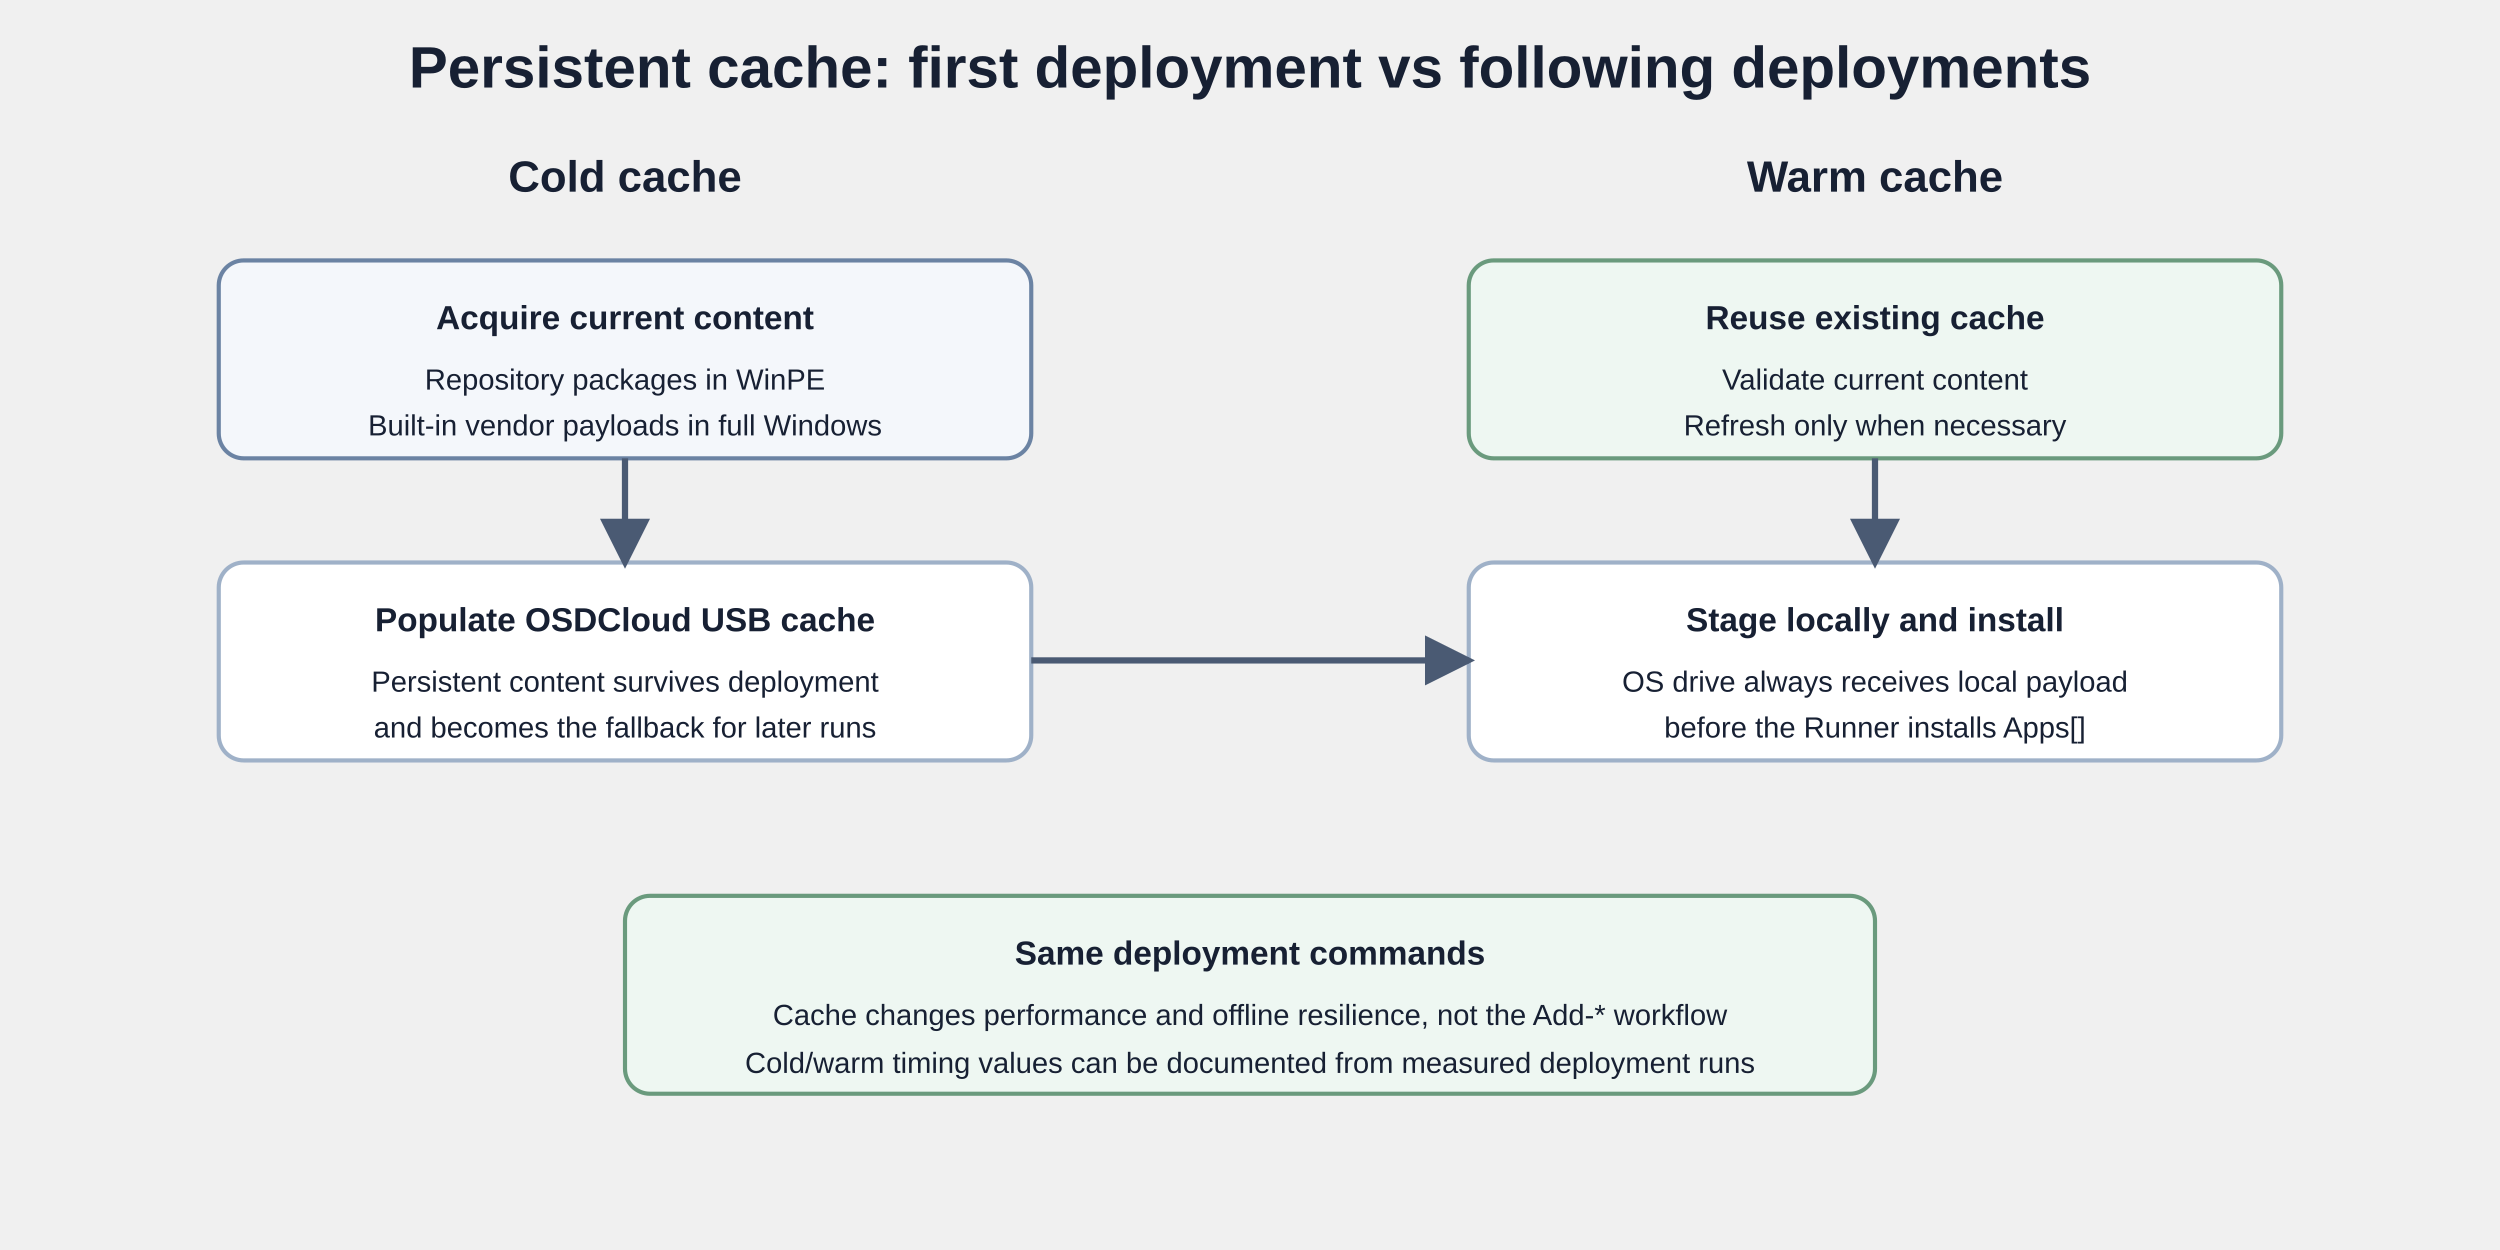
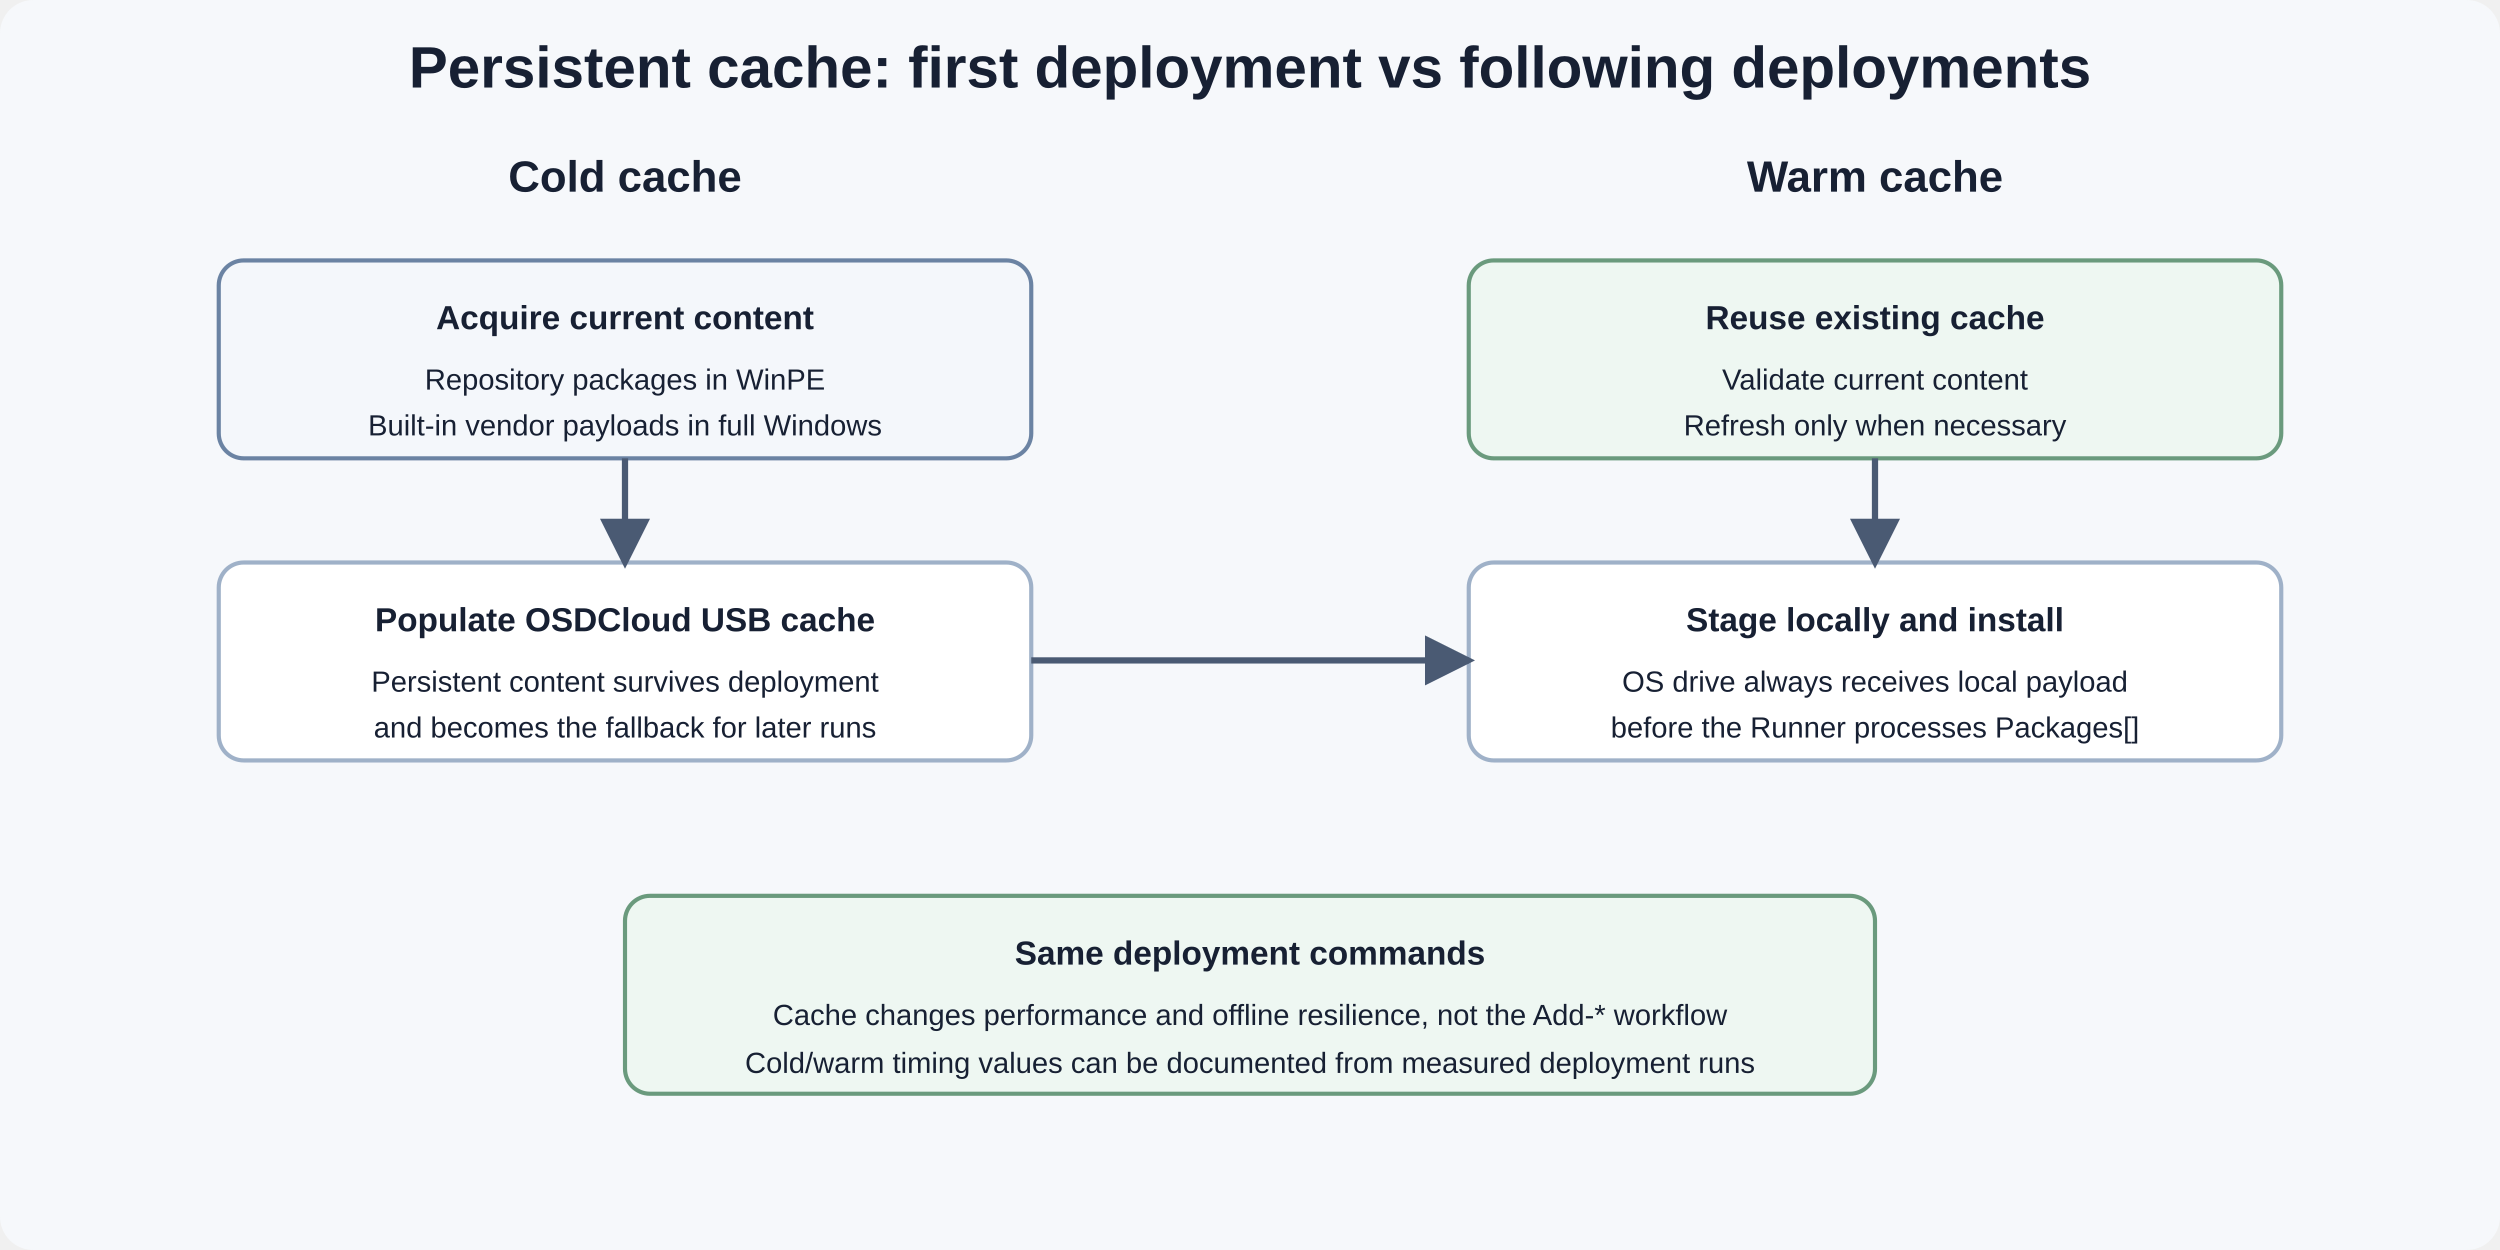
<svg xmlns="http://www.w3.org/2000/svg" width="1200" height="600" viewBox="0 0 1200 600" role="img" aria-labelledby="title desc">
+   <rect width="100%" height="100%" rx="16" fill="#f6f8fb" />
  <style>text{font-family:Segoe UI,Arial,sans-serif;fill:#172033}.h{font-size:28px;font-weight:700}.sh{font-size:21px;font-weight:700}.t{font-size:16px;font-weight:600}.s{font-size:14px}.box{fill:#fff;stroke:#9fb1c8;stroke-width:2}.cold{fill:#f4f7fb;stroke:#6b83a3;stroke-width:2}.warm{fill:#eef7f2;stroke:#6a9a7d;stroke-width:2}.arrow{stroke:#4a5a73;stroke-width:3;fill:none;marker-end:url(#a)}</style>
  <defs>
    <marker id="a" markerWidth="8" markerHeight="8" refX="7" refY="4" orient="auto">
      <path d="M0,0 L8,4 L0,8 Z" fill="#4a5a73" />
    </marker>
  </defs>
  <text x="600" y="42" text-anchor="middle" class="h">Persistent cache: first deployment vs following deployments</text>
  <text x="300" y="92" text-anchor="middle" class="sh">Cold cache</text>
  <text x="900" y="92" text-anchor="middle" class="sh">Warm cache</text>
  <rect x="105" y="125" width="390" height="95" rx="12" class="cold" />
  <text x="300" y="158" text-anchor="middle" class="t">Acquire current content</text>
  <text x="300" y="187" text-anchor="middle" class="s">Repository packages in WinPE</text>
  <text x="300" y="209" text-anchor="middle" class="s">Built-in vendor payloads in full Windows</text>
  <rect x="105" y="270" width="390" height="95" rx="12" class="box" />
  <text x="300" y="303" text-anchor="middle" class="t">Populate OSDCloud USB cache</text>
  <text x="300" y="332" text-anchor="middle" class="s">Persistent content survives deployment</text>
  <text x="300" y="354" text-anchor="middle" class="s">and becomes the fallback for later runs</text>
  <rect x="705" y="125" width="390" height="95" rx="12" class="warm" />
  <text x="900" y="158" text-anchor="middle" class="t">Reuse existing cache</text>
  <text x="900" y="187" text-anchor="middle" class="s">Validate current content</text>
  <text x="900" y="209" text-anchor="middle" class="s">Refresh only when necessary</text>
  <rect x="705" y="270" width="390" height="95" rx="12" class="box" />
  <text x="900" y="303" text-anchor="middle" class="t">Stage locally and install</text>
  <text x="900" y="332" text-anchor="middle" class="s">OS drive always receives local payload</text>
-   <text x="900" y="354" text-anchor="middle" class="s">before the Runner installs Apps[]</text>
+   <text x="900" y="354" text-anchor="middle" class="s">before the Runner processes Packages[]</text>
  <path d="M300 220 V270" class="arrow" />
  <path d="M900 220 V270" class="arrow" />
  <path d="M495 317 H705" class="arrow" />
  <rect x="300" y="430" width="600" height="95" rx="12" class="warm" />
  <text x="600" y="463" text-anchor="middle" class="t">Same deployment commands</text>
  <text x="600" y="492" text-anchor="middle" class="s">Cache changes performance and offline resilience, not the Add-* workflow</text>
  <text x="600" y="515" text-anchor="middle" class="s">Cold/warm timing values can be documented from measured deployment runs</text>
</svg>
